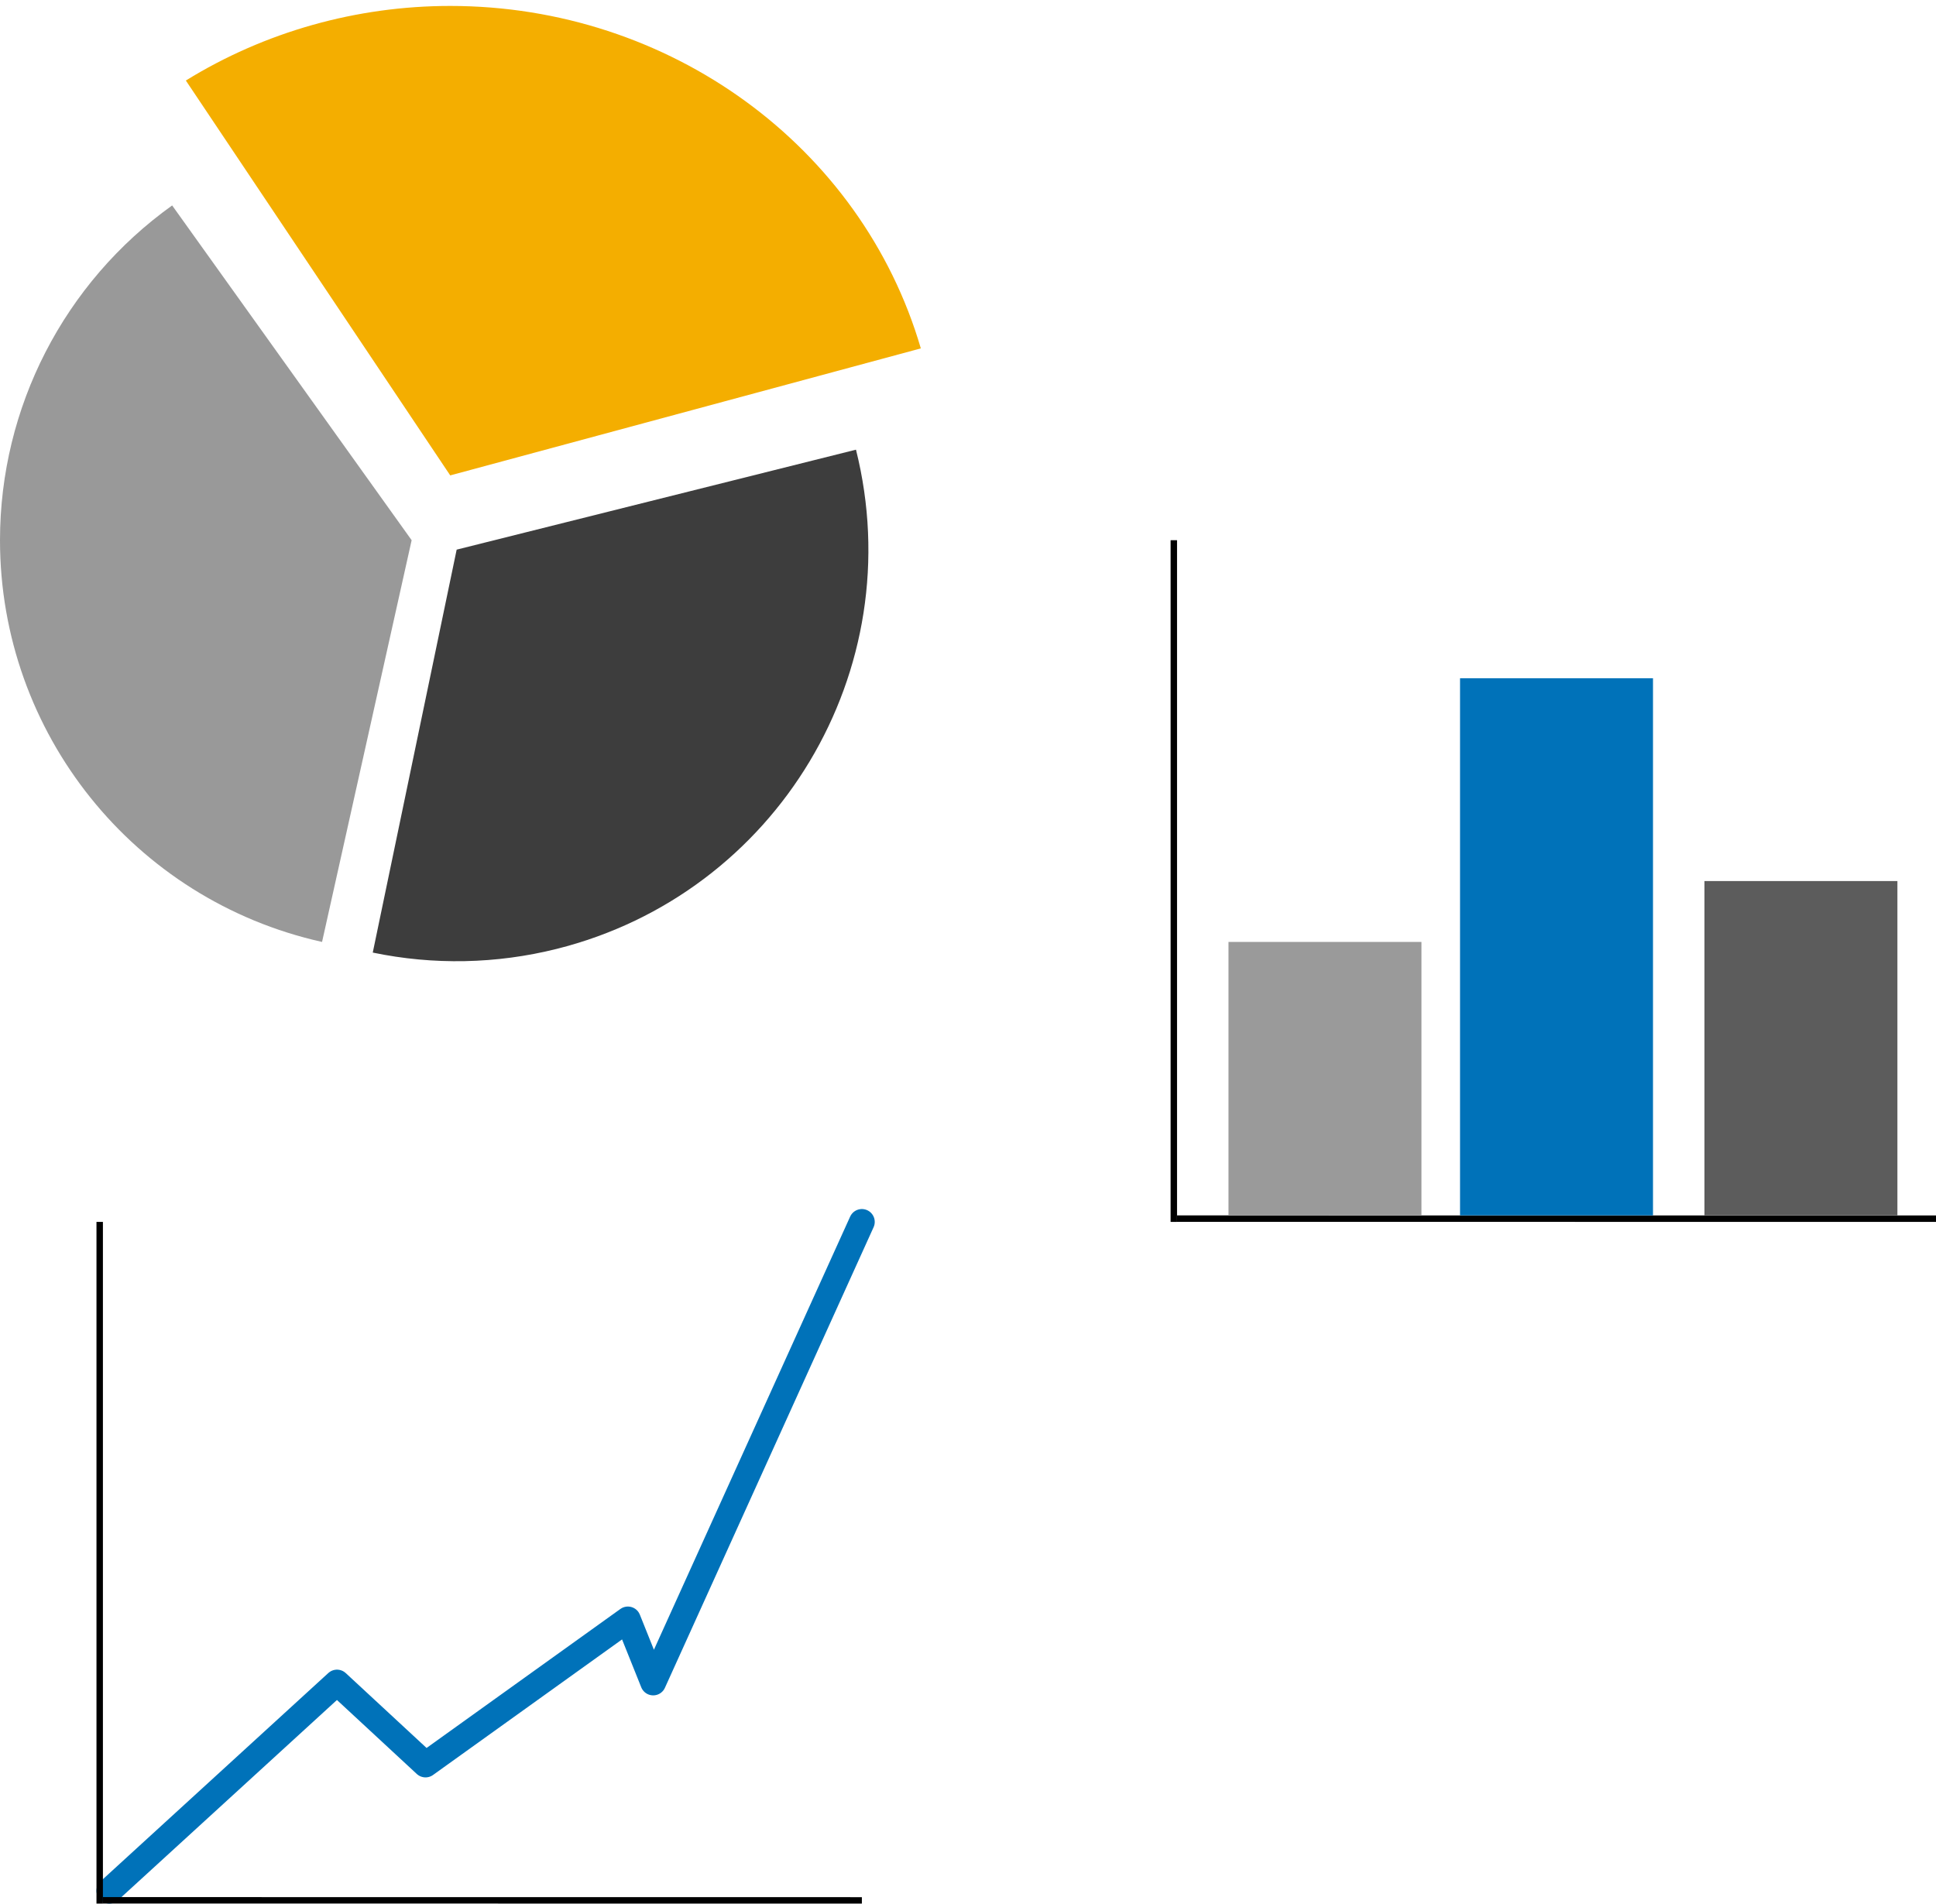
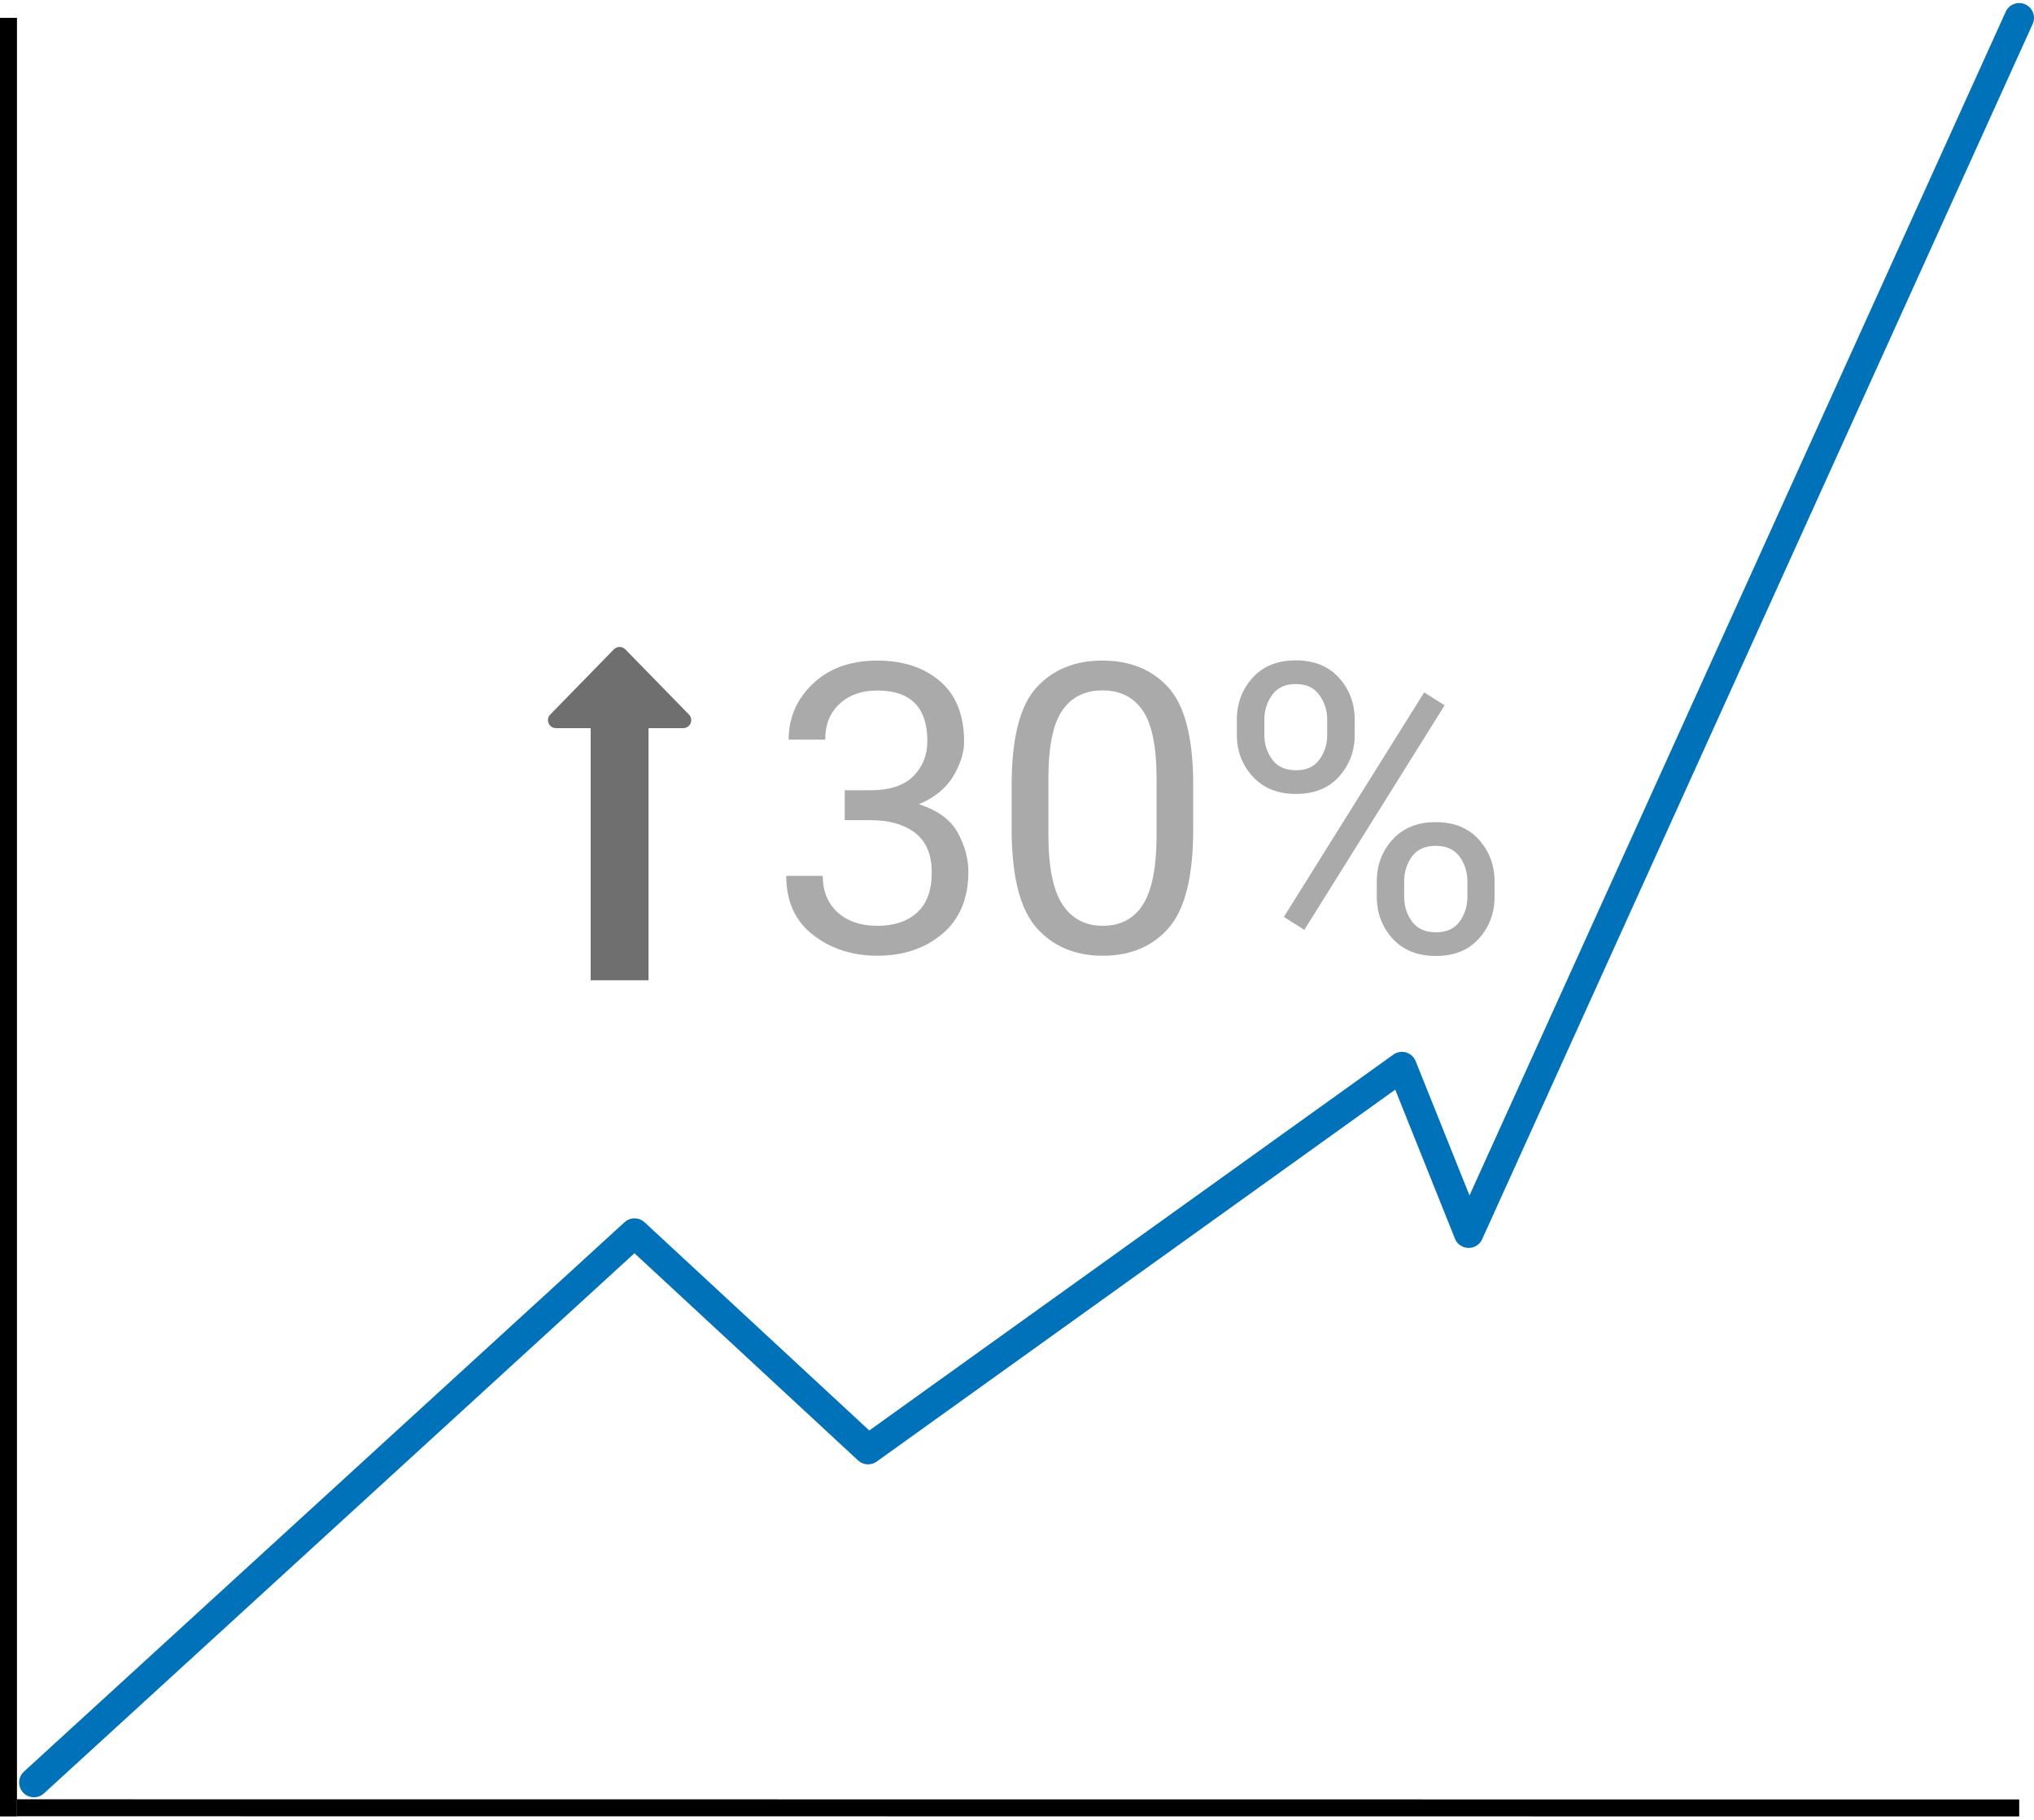
- <svg xmlns="http://www.w3.org/2000/svg" width="100%" height="100%" viewBox="0 0 301 296" version="1.1" xml:space="preserve" style="fill-rule:evenodd;clip-rule:evenodd;stroke-linecap:round;stroke-linejoin:round;stroke-miterlimit:1.5;">
+ <svg xmlns="http://www.w3.org/2000/svg" width="100%" height="100%" viewBox="0 0 275 246" version="1.1" xml:space="preserve" style="fill-rule:evenodd;clip-rule:evenodd;stroke-linecap:round;stroke-linejoin:round;stroke-miterlimit:1.5;">
  <g id="Analytics">
-     <g id="Line-graph">
-       <path d="M17,294l35.395,-32.377l13.765,12.754l31.462,-22.566l3.933,9.812l32.445,-71.623" style="fill:none;stroke:#0072b9;stroke-width:4px;" />
-       <g id="Axis">
-         <rect x="15" y="190" width="1" height="106" />
-         <path d="M134,296l0,-1l-118,-0.01l0,1l118,0.01Z" />
+     <g id="Analytics1">
+       <g id="Line-graph">
+         <path d="M4.588,241l81.2,-74.277l31.578,29.26l72.178,-51.769l9.022,22.509l74.434,-164.311" style="fill:none;stroke:#0072b9;stroke-width:4px;" />
+         <g id="Axis">
+           <rect x="0" y="2.412" width="2.294" height="243.176" />
+           <path d="M273,245.588l0,-2.294l-270.706,-0.023l0,2.294l270.706,0.023Z" />
+         </g>
      </g>
    </g>
-     <g id="Pie-chart">
-       <path d="M26.767,31.945c-16.799,12.016 -26.767,31.401 -26.767,52.055c0,29.98 20.811,55.942 50.072,62.466l13.928,-62.466l-37.233,-52.055Z" style="fill:#999;" />
-       <path d="M57.954,148.122c9.451,1.968 19.225,1.772 28.589,-0.572c34.288,-8.585 55.125,-43.339 46.541,-77.627l-62.084,15.543l-13.046,62.656Z" style="fill:#3d3d3d;" />
-       <path d="M143.166,54.173c-9.213,-31.491 -39.111,-53.25 -73.166,-53.25c-14.576,0 -28.845,4.026 -41.105,11.598l41.105,61.402l73.166,-19.75Z" style="fill:#f4ae00;" />
-     </g>
-     <g id="Bar-chart">
-       <g id="Axis1">
-         <rect x="182" y="84" width="1" height="106" />
-         <path d="M301,190l0,-1l-118,-0.01l0,1l118,0.01Z" />
-       </g>
-       <g id="Bars">
-         <rect x="191" y="146.466" width="30" height="42.524" style="fill:#9a9a9a;" />
-         <rect x="227" y="105.466" width="30" height="83.524" style="fill:#0072b9;" />
-         <rect x="265" y="137" width="30" height="51.99" style="fill:#5c5c5c;" />
-       </g>
+     <text x="103.769px" y="128.687px" style="font-family:'Roboto-Regular', 'Roboto';font-size:54.646px;fill:#aaa;">3<tspan x="133.714px 163.659px " y="128.687px 128.687px ">0%</tspan>
+     </text>
+     <clipPath id="_clip1">
+       <path d="M69.266,87.001l0.002,45.538l29.008,-0.001l-0.001,-45.539l-29.009,0.002Z" />
+     </clipPath>
+     <g clip-path="url(#_clip1)">
+       <path d="M87.682,149.553l7.261,0l-11.17,11.447l-11.171,-11.446l7.261,-0.001l-0.002,-51.106c0,0 -2.607,0 -4.696,0c-0.435,0 -0.827,-0.26 -0.996,-0.661c-0.169,-0.401 -0.081,-0.863 0.222,-1.175c2.477,-2.538 6.84,-7.009 8.606,-8.818c0.203,-0.209 0.482,-0.326 0.773,-0.326c0.291,0 0.57,0.117 0.774,0.326c1.765,1.809 6.129,6.28 8.606,8.818c0.303,0.311 0.391,0.774 0.222,1.174c-0.169,0.401 -0.561,0.662 -0.996,0.662c-2.089,0 -4.696,0 -4.696,0l0.002,51.106Z" style="fill:#6f6f6f;" />
    </g>
  </g>
</svg>
